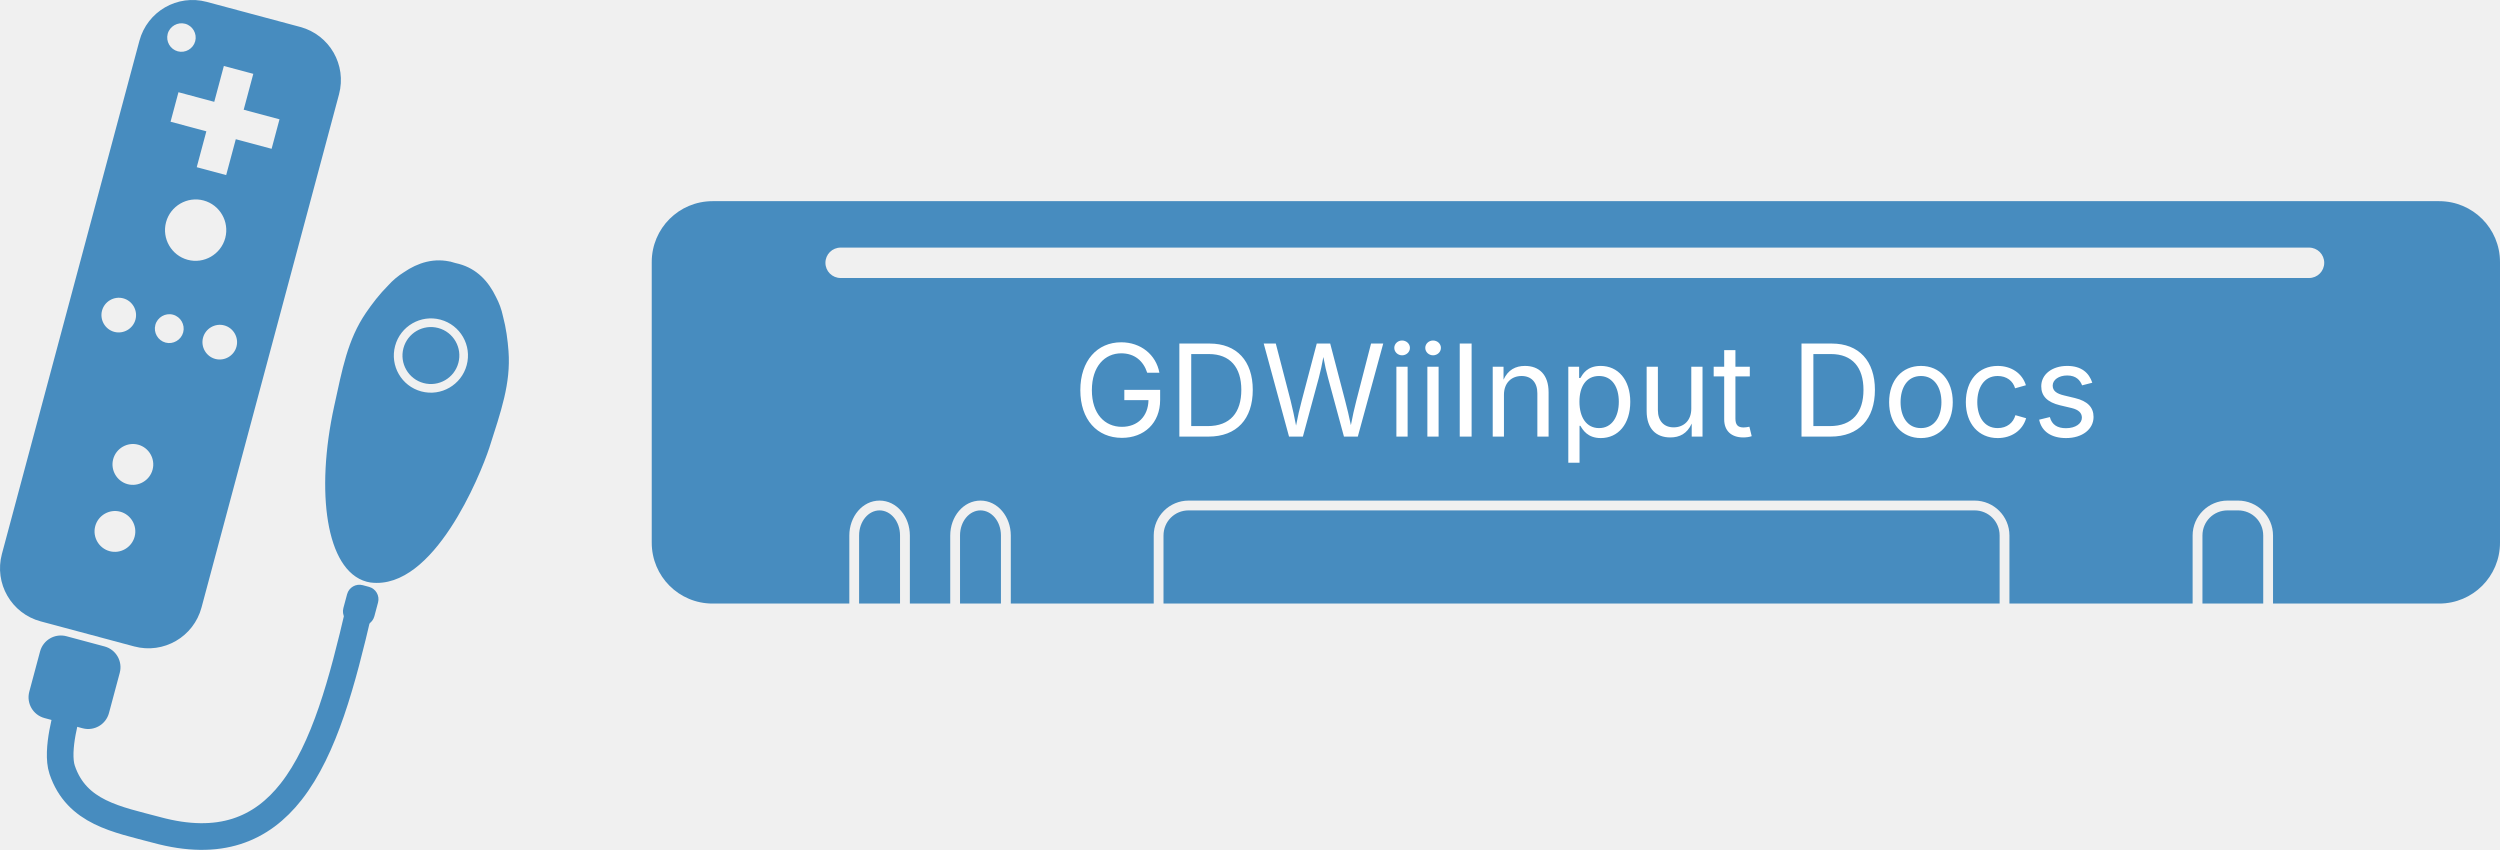
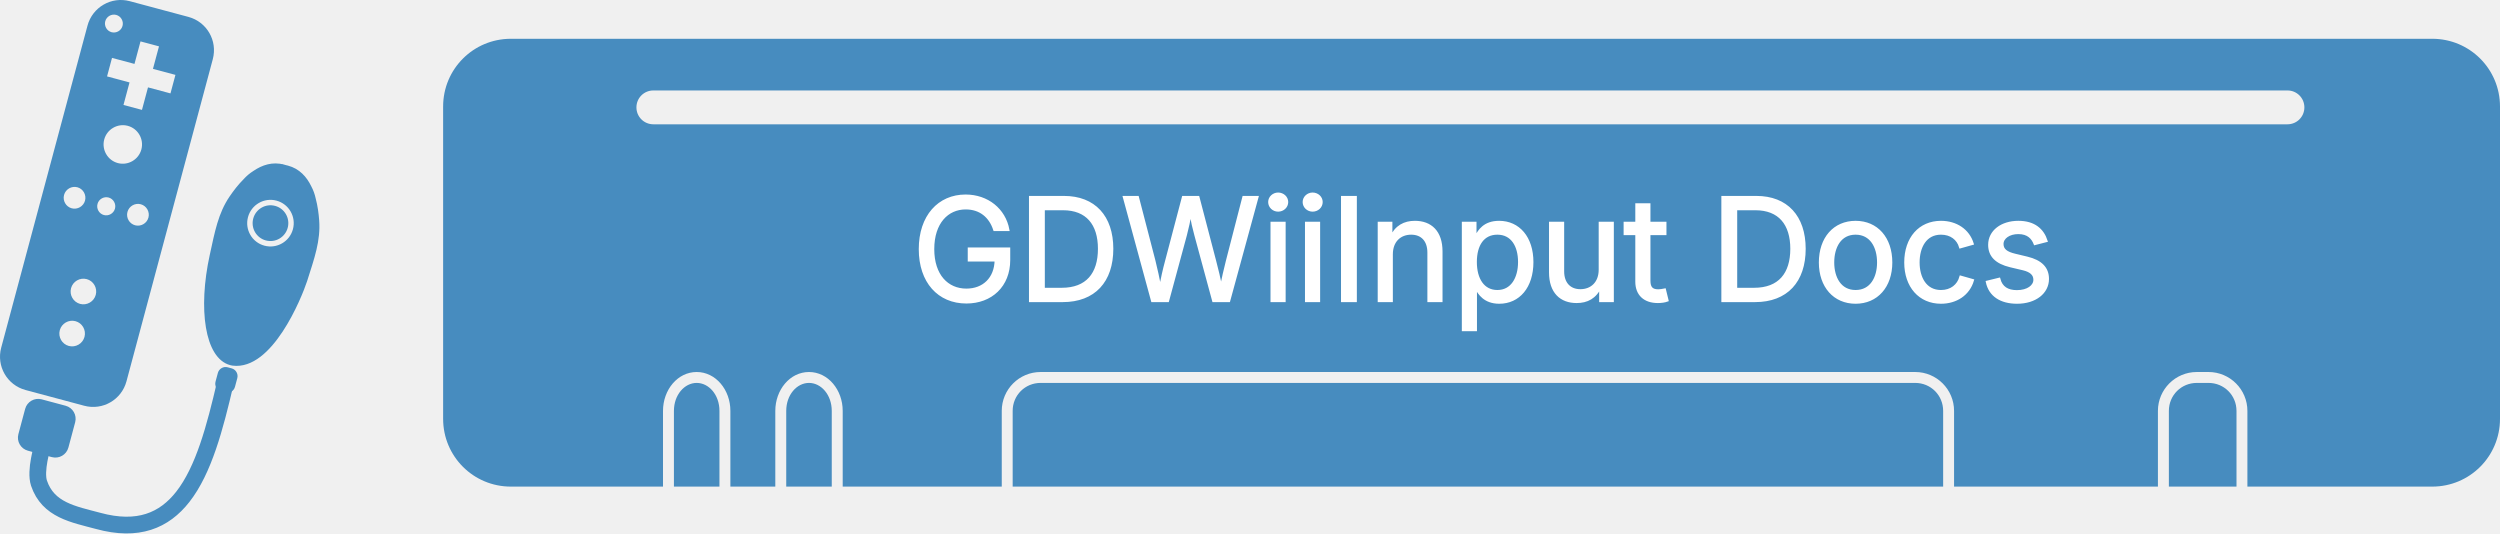
- <svg xmlns="http://www.w3.org/2000/svg" width="178.292mm" height="60.586mm" viewBox="0 0 178.292 60.586" version="1.1" id="svg5" xml:space="preserve">
+ <svg xmlns="http://www.w3.org/2000/svg" width="284.052mm" height="60.586mm" viewBox="0 0 284.052 60.586" version="1.1" id="svg5" xml:space="preserve">
  <defs id="defs2">
    <rect x="332.127" y="137.896" width="339.694" height="106.785" id="rect511" />
    <rect x="332.127" y="137.896" width="339.694" height="106.785" id="rect511-3" />
-     <rect x="332.127" y="137.896" width="339.694" height="106.785" id="rect511-9" />
  </defs>
-   <g id="layer1" transform="translate(-28.3313,-115.8095)">
-     <path id="rect358" style="fill:#478cbf;fill-opacity:1;stroke:none;stroke-width:0.4;stroke-linecap:round;stop-color:#000000" d="m 202.28,158.854 c 2.406,0 4.343,-1.937 4.343,-4.344 v -20.011 c 0,-2.406 -1.937,-4.343 -4.343,-4.343 H 79.155 c -2.406,0 -4.344,1.937 -4.344,4.343 v 20.011 c 0,2.406 1.938,4.344 4.344,4.344 h 9.747 v -4.854 c 0,-1.345 0.933,-2.49 2.158,-2.49 1.225,0 2.16,1.145 2.16,2.49 v 4.854 h 2.879 v -4.854 c 0,-1.345 0.934,-2.49 2.159,-2.49 1.225,0 2.16,1.145 2.16,2.49 v 4.854 h 10.193 v -4.854 c 0,-1.374 1.116,-2.49 2.49,-2.49 h 56.047 c 1.374,0 2.49,1.116 2.49,2.49 v 4.854 h 13.064 v -4.854 c 0,-1.374 1.118,-2.49 2.492,-2.49 h 0.75 c 1.374,0 2.492,1.116 2.492,2.49 v 4.854 z m -12.543,0 v -4.854 c 0,-0.999 -0.794,-1.791 -1.793,-1.791 h -0.75 c -0.999,0 -1.791,0.793 -1.791,1.791 v 4.854 z m -18.799,0 v -4.854 c 0,-0.999 -0.792,-1.791 -1.791,-1.791 h -56.047 c -0.999,0 -1.791,0.793 -1.791,1.791 v 4.854 z m -71.223,0 v -4.854 c 0,-1.028 -0.679,-1.791 -1.459,-1.791 -0.78,0 -1.459,0.763 -1.459,1.791 v 4.854 z m -7.197,0 v -4.854 c 0,-1.028 -0.679,-1.791 -1.459,-1.791 -0.78,0 -1.459,0.763 -1.459,1.791 v 4.854 z M 193.004,135.636 H 88.283 c -0.601,0 -1.085,-0.483 -1.085,-1.084 0,-0.601 0.484,-1.085 1.085,-1.085 H 193.004 c 0.601,0 1.084,0.484 1.084,1.085 0,0.601 -0.483,1.084 -1.084,1.084 z" />
+   <g id="layer1" transform="translate(-149.7207,-115.8095)">
    <rect style="fill:#3b3e3b;fill-opacity:1;stroke:none;stroke-width:1.2;stroke-linecap:round;stroke-dasharray:none;stroke-opacity:1;stop-color:#000000" id="rect1121-9-7" width="106.89" height="2.169" x="97.793" y="223.431" rx="1.084" ry="1.084" />
    <g id="g12674" transform="translate(-44.70628,15.82628)" />
-     <g id="g9946" transform="matrix(0.6348716,0.1701133,-0.1704842,0.6362558,2.567158,67.9579)" style="stroke-width:1.52">
+     <g id="g9946" transform="matrix(0.6348716,0.1701133,-0.1704842,0.6362558,123.9566,67.9579)" style="stroke-width:1.52">
      <path id="path9730" style="color:#000000;fill:#478cbf;stroke-width:0.608;stroke-linecap:round;-inkscape-stroke:none" d="m 78.427,54.451 c -3.301,0 -5.964,2.664 -5.964,5.964 v 57.512 c 0,3.301 2.664,5.963 5.964,5.963 h 10.497 c 3.301,0 5.963,-2.662 5.963,-5.963 V 60.416 c 0,-3.301 -2.662,-5.964 -5.963,-5.964 z m -1.648,2.892 c 0.846,0 1.545,0.699 1.545,1.545 0,0.846 -0.698,1.545 -1.545,1.545 -0.846,0 -1.547,-0.698 -1.547,-1.545 0,-0.846 0.701,-1.545 1.547,-1.545 z m 5.242,3.328 h 3.307 v 4.021 h 4.023 v 3.306 h -4.023 v 4.021 h -3.307 v -4.021 h -4.021 v -3.306 h 4.021 v -3.922 z m 1.654,14.636 c 1.829,0 3.324,1.495 3.324,3.324 0,1.829 -1.495,3.326 -3.324,3.326 -1.829,0 -3.326,-1.497 -3.326,-3.326 0,-1.829 1.497,-3.324 3.326,-3.324 z M 78.002,87.793 c 1.031,0 1.878,0.848 1.878,1.879 0,1.031 -0.848,1.879 -1.878,1.879 -1.031,0 -1.879,-0.848 -1.879,-1.879 0,-1.031 0.848,-1.879 1.879,-1.879 z m 11.346,0 c 1.031,0 1.879,0.848 1.879,1.879 0,1.031 -0.848,1.879 -1.879,1.879 -1.031,0 -1.879,-0.848 -1.879,-1.879 0,-1.031 0.848,-1.879 1.879,-1.879 z m -5.672,0.315 c 0.857,0 1.564,0.707 1.564,1.564 0,0.857 -0.707,1.564 -1.564,1.564 -0.857,0 -1.564,-0.707 -1.564,-1.564 0,-0.857 0.707,-1.564 1.564,-1.564 z m 0,14.572 c 1.215,0 2.213,0.998 2.213,2.213 0,1.215 -0.998,2.213 -2.213,2.213 -1.215,0 -2.213,-0.998 -2.213,-2.213 0,-1.215 0.998,-2.213 2.213,-2.213 z m 0,7.51 c 1.215,0 2.213,0.998 2.213,2.213 0,1.215 -0.998,2.213 -2.213,2.213 -1.215,0 -2.213,-0.998 -2.213,-2.213 0,-1.215 0.998,-2.213 2.213,-2.213 z" />
      <g id="g594-0-7" transform="translate(1.841592,1.110776)" style="stroke-width:1.52">
        <path id="path12755-1-5" style="fill:#478cbf;fill-opacity:1;stroke:#478cbf;stroke-width:0.608;stroke-linecap:round;stroke-dasharray:none;stroke-opacity:1;stop-color:#000000" d="m 109.659,73.979 c -1.929,5.6e-5 -3.429,0.96 -4.596,2.317 -0.486,0.518 -0.901,1.108 -1.228,1.752 -0.655,1.13 -1.16,2.349 -1.547,3.456 -1.142,3.268 -0.881,6.389 -0.687,10.555 0.44,9.451 3.743,17.134 8.03,17.134 0.127,1e-5 0.253,-0.021 0.38,-0.021 6.575,-0.883 8.228,-14.002 8.409,-17.114 0.194,-4.166 0.455,-7.287 -0.687,-10.555 -0.387,-1.106 -0.891,-2.326 -1.546,-3.456 -0.327,-0.644 -0.742,-1.234 -1.228,-1.752 -1.167,-1.357 -2.667,-2.317 -4.596,-2.317 -0.118,-3e-6 -0.236,0.004 -0.352,0.009 -0.117,-0.006 -0.234,-0.009 -0.352,-0.009 z m 0.352,5.738 a 4.326,4.326 0 0 1 4.326,4.326 4.326,4.326 0 0 1 -4.326,4.326 4.326,4.326 0 0 1 -4.326,-4.326 4.326,4.326 0 0 1 4.326,-4.326 z" />
        <circle style="fill:#478cbf;fill-opacity:1;stroke:none;stroke-width:0.608;stroke-linecap:round;stroke-dasharray:none;stroke-opacity:1;stop-color:#000000" id="path12895-5-2-4" cx="110.012" cy="84.043" r="3.085" />
      </g>
      <g id="g599-4-1" transform="translate(1.695429,1.110776)" style="stroke-width:1.52">
        <rect style="fill:#478cbf;fill-opacity:1;stroke:#478cbf;stroke-width:0.608;stroke-linecap:round;stroke-dasharray:none;stroke-opacity:1;stop-color:#000000" id="rect12663-9-3" width="8.343" height="8.565" x="77.809" y="123.915" rx="2.031" ry="2.026" />
        <rect style="fill:#478cbf;fill-opacity:1;stroke:#478cbf;stroke-width:0.608;stroke-linecap:round;stroke-dasharray:none;stroke-opacity:1;stop-color:#000000" id="rect12663-4-2-4" width="2.869" height="3.711" x="108.38" y="110.273" rx="1.082" ry="1.08" />
        <path style="fill:none;stroke:#478cbf;stroke-width:2.888;stroke-linecap:round;stroke-dasharray:none;stroke-opacity:1;stop-color:#000000" d="m 82.069,131.339 c 0,0 -0.189,4.466 1.078,6.366 2.721,4.081 7.17,3.637 11.557,3.637 7.155,0.037 11.019,-3.014 13.056,-7.78 2.308,-5.402 2.269,-13.005 2.013,-20.809" id="path495-1-4" />
      </g>
    </g>
-     <text xml:space="preserve" transform="matrix(0.4793498,0,0,0.4793498,-54.37631,72.39997)" id="text509" style="font-style:normal;font-variant:normal;font-weight:normal;font-stretch:normal;font-size:19.035px;font-family:Inter;-inkscape-font-specification:'Inter, @opsz=32.0,wght=700';font-variant-ligatures:normal;font-variant-caps:normal;font-variant-numeric:normal;font-variant-east-asian:normal;font-variation-settings:'opsz' 32, 'wght' 700;white-space:pre;shape-inside:url(#rect511);display:inline;fill:#ffffff;fill-opacity:1;stroke:none;stroke-width:0.834;stroke-linecap:round;stroke-dasharray:none;stop-color:#000000">
-       <tspan x="332.127" y="155.516" id="tspan9772">GDWiiInput Docs</tspan>
+     <g id="g315" transform="translate(176.2037,1.152513)">
+       <path id="rect358" style="fill:#478cbf;fill-opacity:1;stroke:none;stroke-width:0.4;stroke-linecap:round;stop-color:#000000" d="m 249.868,169.946 c 4.267,0 7.701,-3.435 7.701,-7.702 v -35.48 c 0,-4.267 -3.434,-7.701 -7.701,-7.701 H 31.567 c -4.267,0 -7.702,3.434 -7.702,7.701 v 35.48 c 0,4.267 3.435,7.702 7.702,7.702 H 48.848 v -8.606 c 0,-2.385 1.655,-4.415 3.826,-4.415 2.171,0 3.83,2.031 3.83,4.415 v 8.606 h 5.104 v -8.606 c 0,-2.385 1.656,-4.415 3.827,-4.415 2.171,0 3.83,2.031 3.83,4.415 v 8.606 h 18.072 v -8.606 c 0,-2.436 1.979,-4.415 4.415,-4.415 h 99.372 c 2.436,0 4.415,1.979 4.415,4.415 v 8.606 h 23.163 v -8.606 c 0,-2.436 1.982,-4.415 4.418,-4.415 h 1.33 c 2.436,0 4.418,1.979 4.418,4.415 v 8.606 z m -22.239,0 v -8.606 c 0,-1.77 -1.408,-3.176 -3.178,-3.176 h -1.33 c -1.77,0 -3.175,1.405 -3.175,3.176 v 8.606 z m -33.33,0 v -8.606 c 0,-1.77 -1.404,-3.176 -3.175,-3.176 H 91.753 c -1.77,0 -3.176,1.405 -3.176,3.176 v 8.606 z m -126.277,0 v -8.606 c 0,-1.822 -1.204,-3.176 -2.586,-3.176 -1.383,0 -2.586,1.354 -2.586,3.176 v 8.606 z m -12.76,0 v -8.606 c 0,-1.822 -1.205,-3.176 -2.587,-3.176 -1.383,0 -2.586,1.354 -2.586,3.176 v 8.606 z M 233.421,128.78 H 47.751 c -1.065,0 -1.923,-0.857 -1.923,-1.922 0,-1.065 0.858,-1.923 1.923,-1.923 H 233.421 c 1.065,0 1.922,0.858 1.922,1.923 0,1.065 -0.857,1.922 -1.922,1.922 z" />
+       <text xml:space="preserve" transform="matrix(0.8498859,0,0,0.8498859,-205.183,16.66287)" id="text509" style="font-style:normal;font-variant:normal;font-weight:normal;font-stretch:normal;font-size:19.035px;font-family:Inter;-inkscape-font-specification:'Inter, @opsz=32.0,wght=700';font-variant-ligatures:normal;font-variant-caps:normal;font-variant-numeric:normal;font-variant-east-asian:normal;font-variation-settings:'opsz' 32, 'wght' 700;white-space:pre;shape-inside:url(#rect511);display:inline;fill:#ffffff;fill-opacity:1;stroke:#ffffff;stroke-width:0.353;stroke-linecap:round;stroke-dasharray:none;stop-color:#000000;stroke-opacity:1">
+         <tspan x="332.127" y="155.516" id="tspan1381">GDWiiInput Docs</tspan>
+       </text>
+     </g>
+     <rect style="fill:#478cbf;fill-opacity:1;stroke:none;stroke-width:0.4;stroke-linecap:round;stop-color:#000000" id="rect358-7" width="131.813" height="28.698" x="68.108" y="288.453" rx="4.344" ry="4.344" />
+     <rect style="fill:#3b3e3b;fill-opacity:1;stroke:none;stroke-width:1.2;stroke-linecap:round;stroke-dasharray:none;stroke-opacity:1;stop-color:#000000" id="rect1121-9-6" width="106.89" height="4.529" x="80.644" y="309.312" rx="5.176" ry="4.063" />
+     <text xml:space="preserve" transform="matrix(0.6092522,0,0,0.6092522,-114.3465,210.1086)" id="text509-2" style="font-style:normal;font-variant:normal;font-weight:normal;font-stretch:normal;font-size:19.035px;font-family:Inter;-inkscape-font-specification:'Inter, @opsz=32.0,wght=700';font-variant-ligatures:normal;font-variant-caps:normal;font-variant-numeric:normal;font-variant-east-asian:normal;font-variation-settings:'opsz' 32, 'wght' 700;white-space:pre;shape-inside:url(#rect511-3);display:inline;fill:#ffffff;fill-opacity:1;stroke:none;stroke-width:0.657;stroke-linecap:round;stroke-dasharray:none;stop-color:#000000">
+       <tspan x="332.127" y="155.516" id="tspan1383">GDWiiInput Docs</tspan>
    </text>
-     <rect style="fill:#478cbf;fill-opacity:1;stroke:none;stroke-width:0.4;stroke-linecap:round;stop-color:#000000" id="rect358-7" width="131.813" height="28.698" x="265.66" y="154.972" rx="4.344" ry="4.344" />
-     <rect style="fill:#3b3e3b;fill-opacity:1;stroke:none;stroke-width:1.2;stroke-linecap:round;stroke-dasharray:none;stroke-opacity:1;stop-color:#000000" id="rect1121-9-6" width="106.89" height="4.529" x="278.196" y="175.831" rx="5.176" ry="4.063" />
-     <text xml:space="preserve" transform="matrix(0.6092522,0,0,0.6092522,83.20598,76.62724)" id="text509-2" style="font-style:normal;font-variant:normal;font-weight:normal;font-stretch:normal;font-size:19.035px;font-family:Inter;-inkscape-font-specification:'Inter, @opsz=32.0,wght=700';font-variant-ligatures:normal;font-variant-caps:normal;font-variant-numeric:normal;font-variant-east-asian:normal;font-variation-settings:'opsz' 32, 'wght' 700;white-space:pre;shape-inside:url(#rect511-3);display:inline;fill:#ffffff;fill-opacity:1;stroke:none;stroke-width:0.657;stroke-linecap:round;stroke-dasharray:none;stop-color:#000000">
-       <tspan x="332.127" y="155.516" id="tspan9774">GDWiiInput Docs</tspan>
-     </text>
-     <rect style="fill:none;fill-opacity:1;stroke:#000000;stroke-width:1.1;stroke-linecap:round;stroke-dasharray:none;stroke-opacity:1;stop-color:#000000" id="rect3804-0" width="60.328" height="12.78" x="300.996" y="149.186" rx="2.141" ry="2.141" />
-     <rect style="fill:none;fill-opacity:1;stroke:#000000;stroke-width:1.1;stroke-linecap:round;stroke-dasharray:none;stroke-opacity:1;stop-color:#000000" id="rect3804-5-8" width="3.618" height="12.78" x="372.217" y="149.186" rx="2.141" ry="2.141" />
-     <rect style="fill:none;fill-opacity:1;stroke:#000000;stroke-width:1.1;stroke-linecap:round;stroke-dasharray:none;stroke-opacity:1;stop-color:#000000" id="rect3804-5-4-4" width="5.034" height="12.78" x="282.197" y="149.186" rx="2.141" ry="2.141" />
-     <rect style="fill:none;fill-opacity:1;stroke:#000000;stroke-width:1.1;stroke-linecap:round;stroke-dasharray:none;stroke-opacity:1;stop-color:#000000" id="rect3804-5-0-4" width="3.618" height="12.78" x="379.414" y="149.186" rx="2.141" ry="2.141" />
+     <rect style="fill:none;fill-opacity:1;stroke:#000000;stroke-width:1.1;stroke-linecap:round;stroke-dasharray:none;stroke-opacity:1;stop-color:#000000" id="rect3804-0" width="60.328" height="12.78" x="103.443" y="282.667" rx="2.141" ry="2.141" />
+     <rect style="fill:none;fill-opacity:1;stroke:#000000;stroke-width:1.1;stroke-linecap:round;stroke-dasharray:none;stroke-opacity:1;stop-color:#000000" id="rect3804-5-8" width="3.618" height="12.78" x="174.665" y="282.667" rx="2.141" ry="2.141" />
+     <rect style="fill:none;fill-opacity:1;stroke:#000000;stroke-width:1.1;stroke-linecap:round;stroke-dasharray:none;stroke-opacity:1;stop-color:#000000" id="rect3804-5-4-4" width="5.034" height="12.78" x="84.645" y="282.667" rx="2.141" ry="2.141" />
+     <rect style="fill:none;fill-opacity:1;stroke:#000000;stroke-width:1.1;stroke-linecap:round;stroke-dasharray:none;stroke-opacity:1;stop-color:#000000" id="rect3804-5-0-4" width="3.618" height="12.78" x="181.862" y="282.667" rx="2.141" ry="2.141" />
  </g>
</svg>
